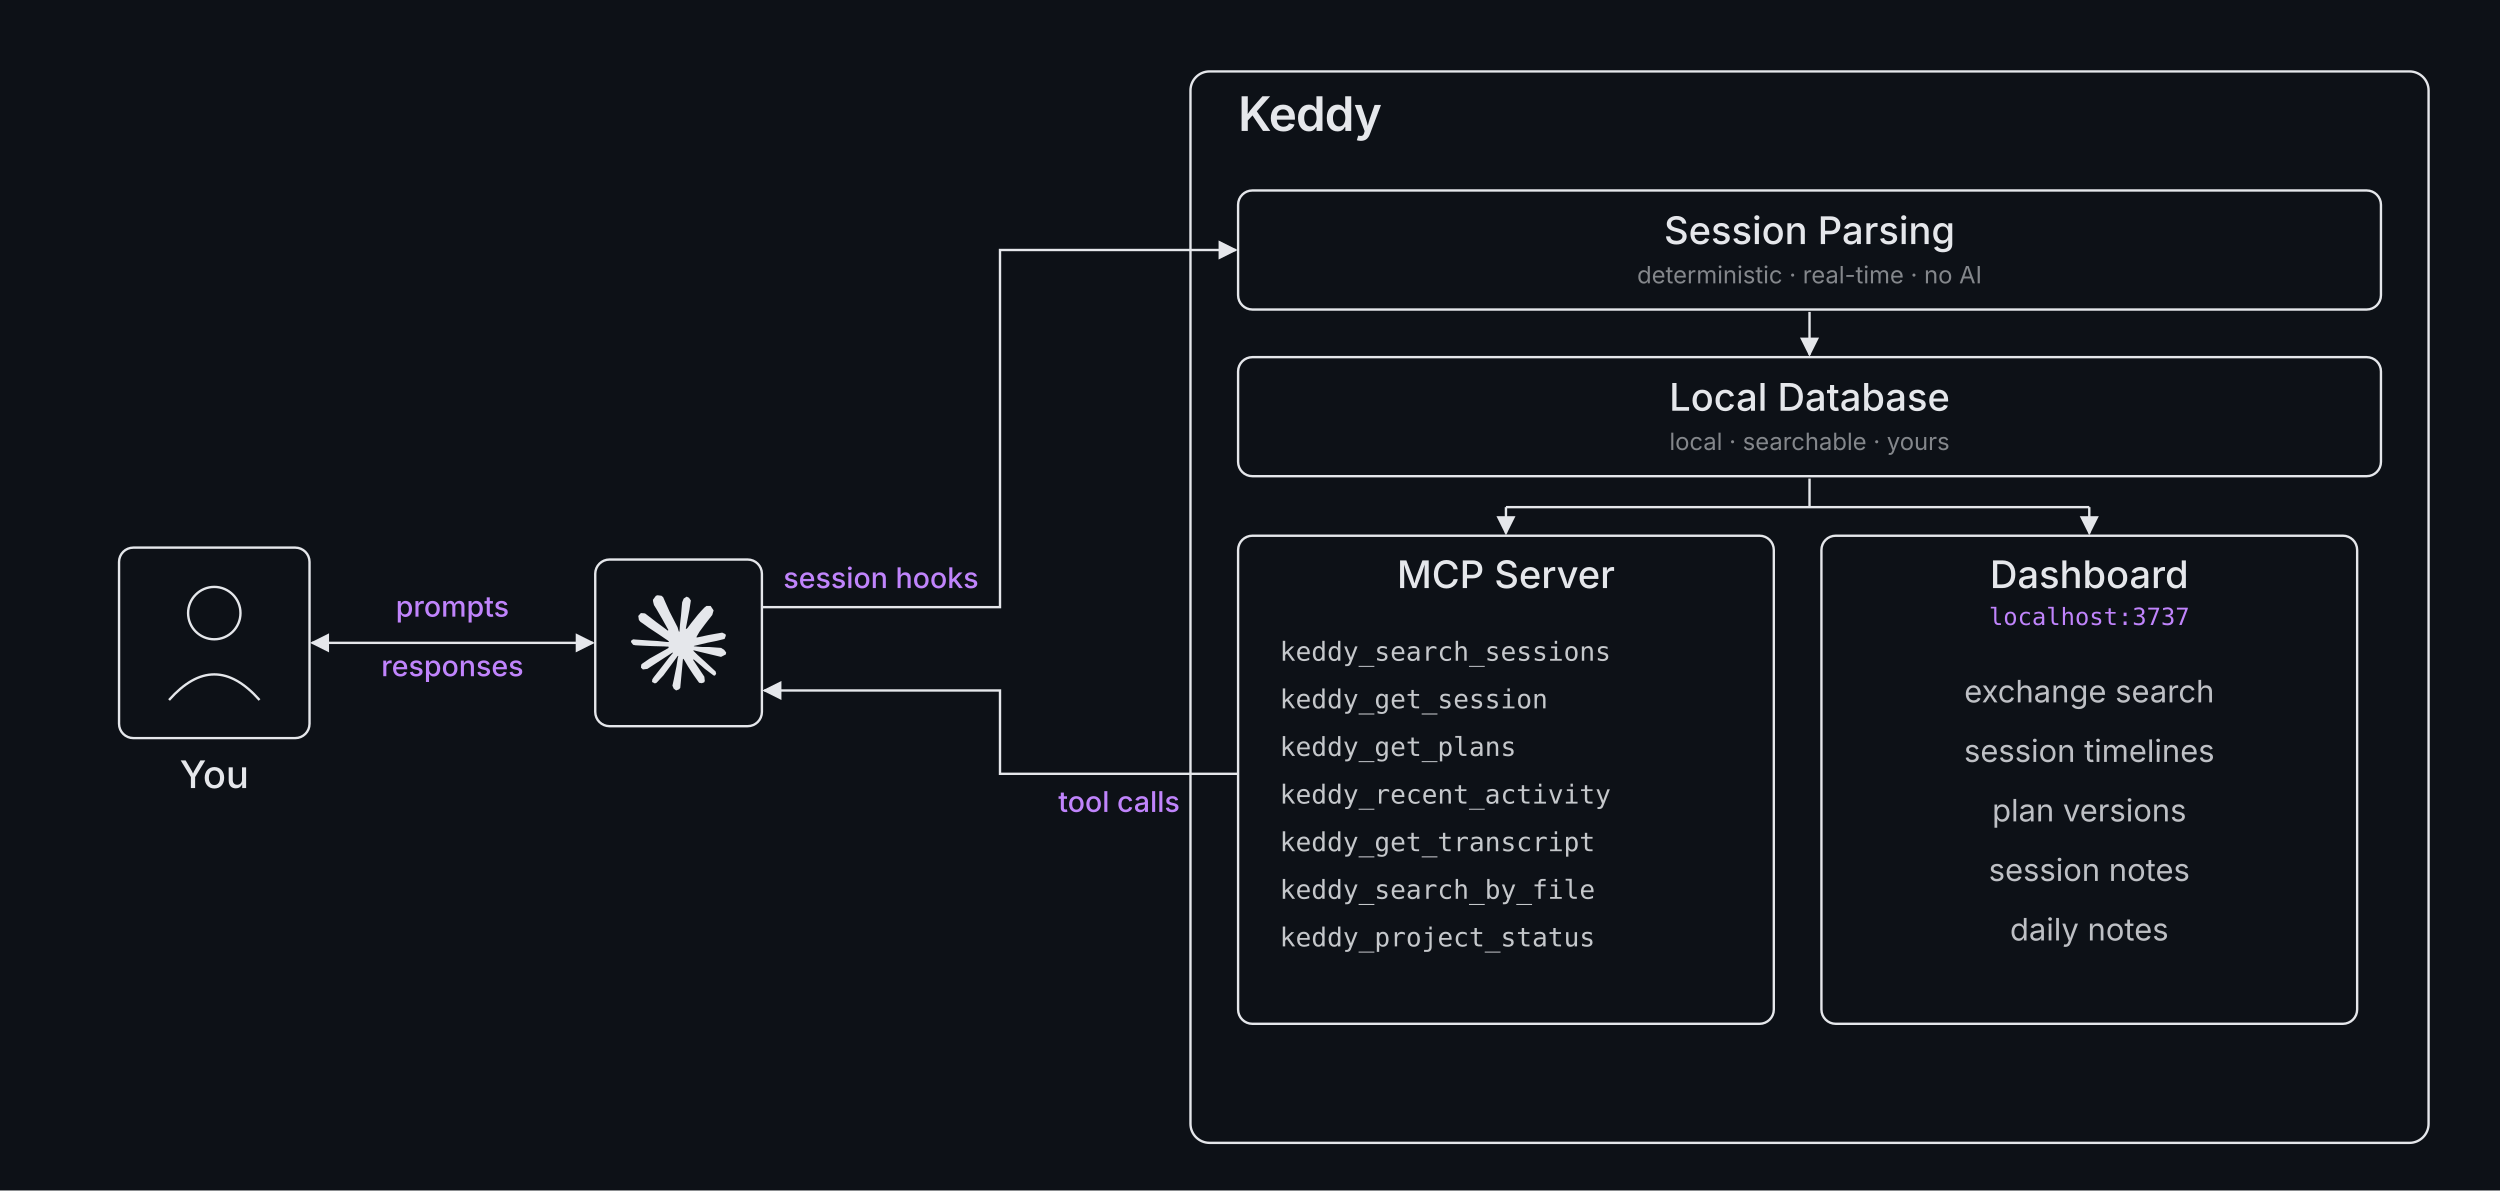
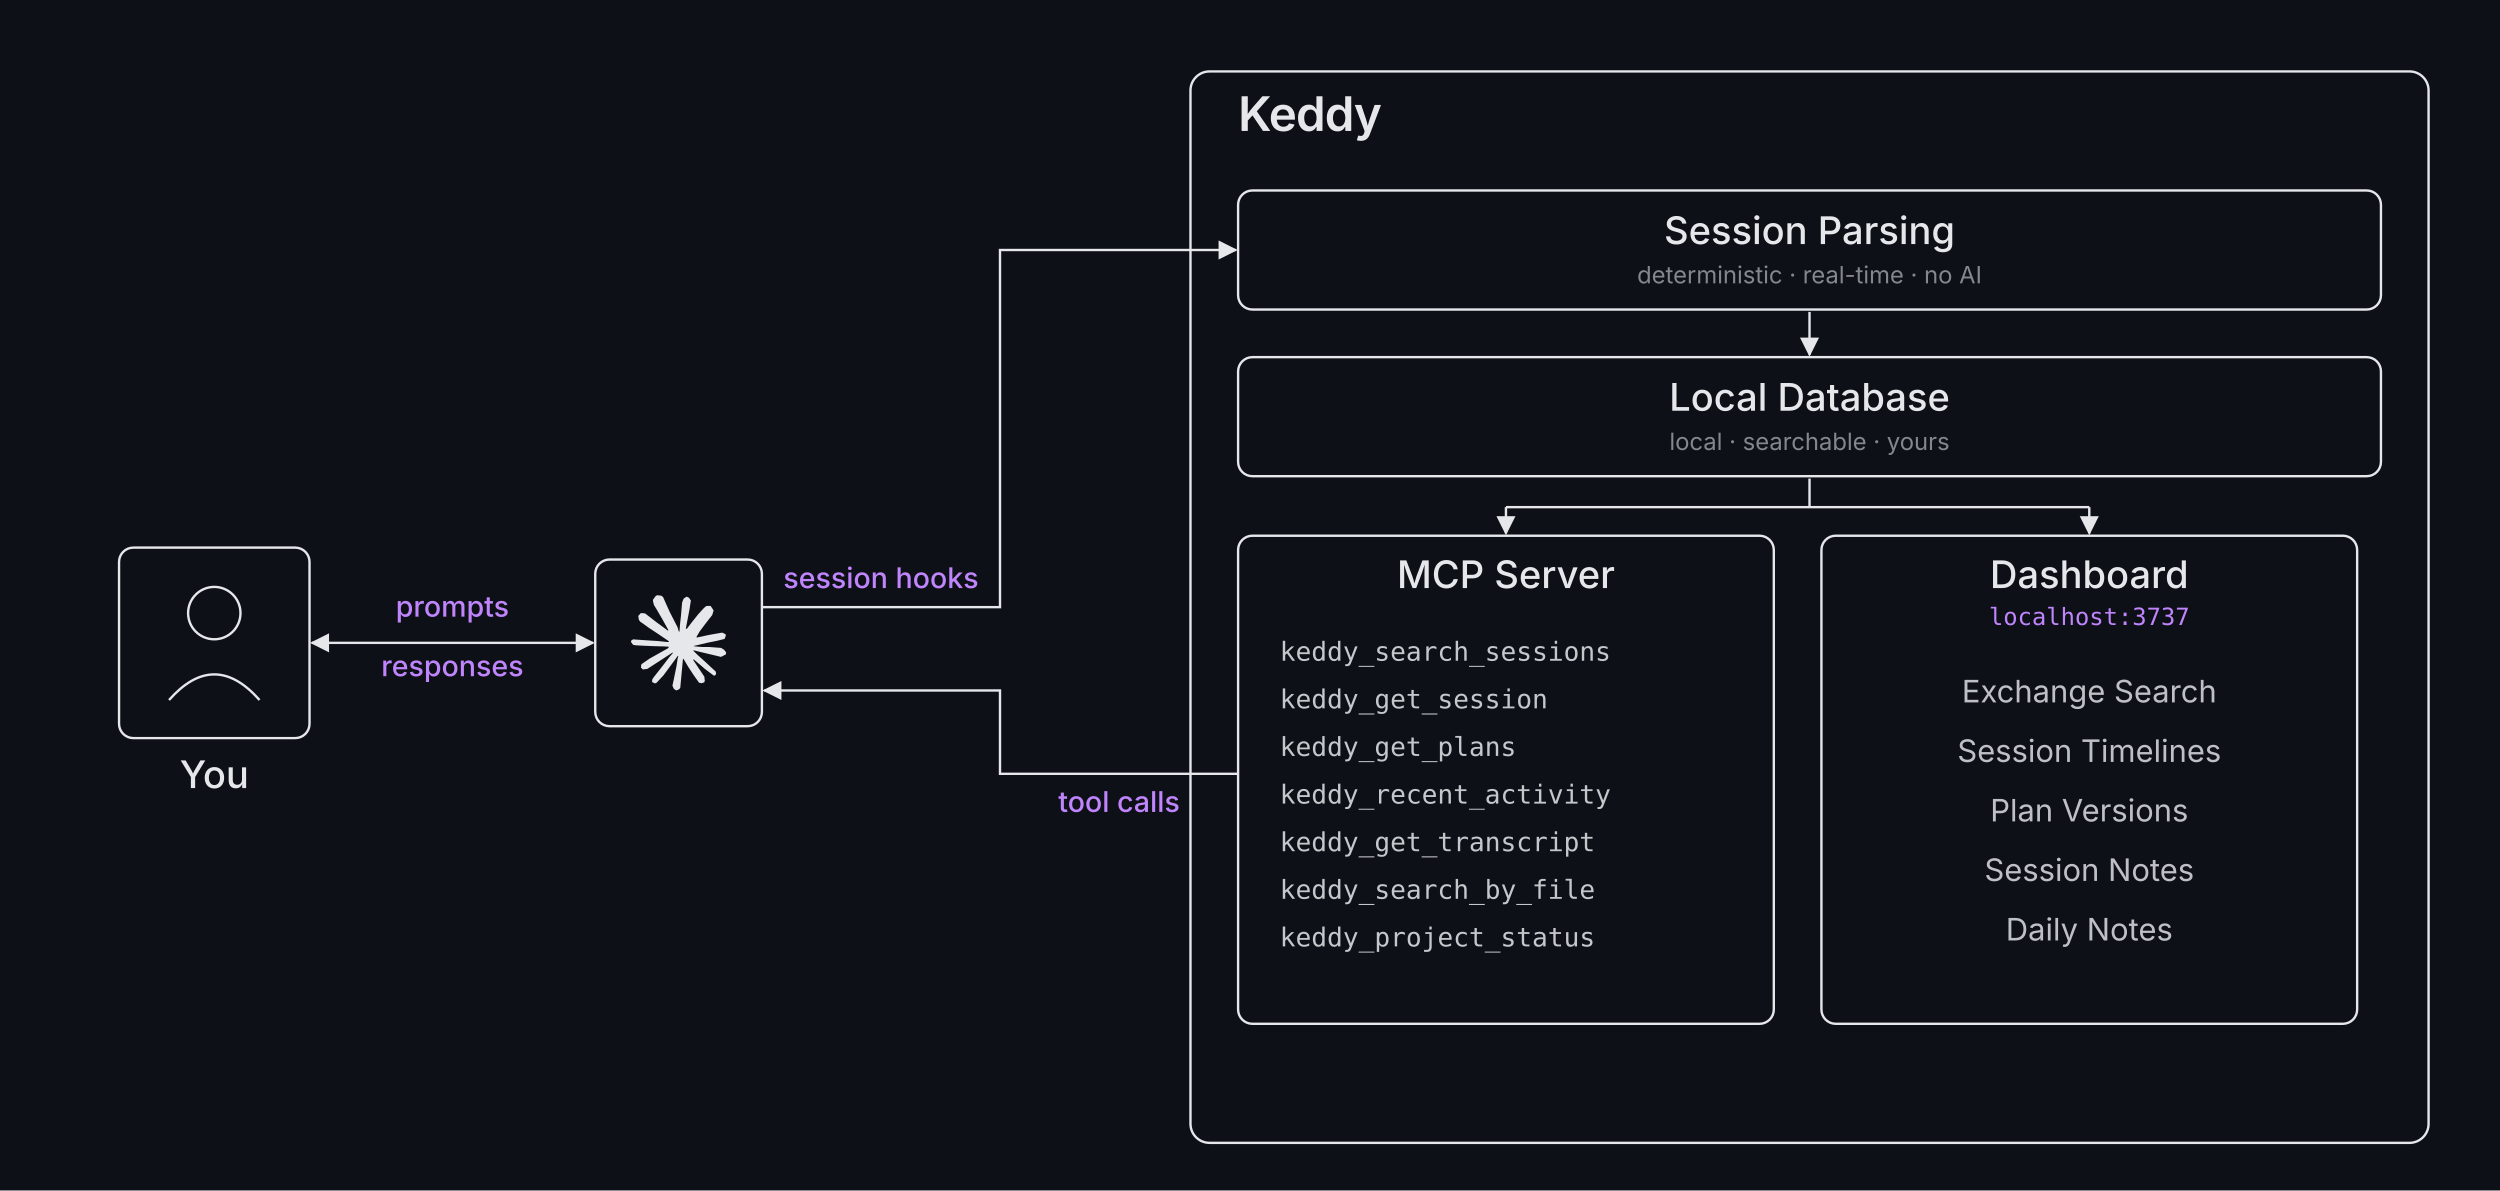
<svg xmlns="http://www.w3.org/2000/svg" viewBox="0 0 2100 1000" role="img" aria-label="Keddy architecture: You interact with Claude Code; Claude Code sends session hooks to Keddy's session reader, which writes to a local database. The database serves both MCP tools that Claude can call, and a dashboard you open in your browser.">
  <defs>
    <style>
      .bg { fill: #0d1117; }
      .box { fill: none; stroke: #e5e7eb; stroke-width: 2; }
      .label { font-family: -apple-system, BlinkMacSystemFont, "Inter", "Helvetica Neue", Arial, sans-serif; fill: #e5e7eb; }
      .label-box { font-size: 32px; font-weight: 500; }
      .label-sub { font-size: 20px; font-weight: 400; opacity: 0.55; }
      .label-title { font-size: 40px; font-weight: 600; letter-spacing: -0.02em; }
      .label-arrow { font-family: -apple-system, BlinkMacSystemFont, "Inter", "Helvetica Neue", Arial, sans-serif; font-size: 24px; font-weight: 500; fill: #c084fc; }
      .tool-list { font-family: ui-monospace, "SF Mono", Menlo, Consolas, monospace; font-size: 22px; fill: #e5e7eb; opacity: 0.85; }
      .capability-list { font-family: -apple-system, BlinkMacSystemFont, "Inter", "Helvetica Neue", Arial, sans-serif; font-size: 26px; fill: #e5e7eb; opacity: 0.82; }
      .arrow { stroke: #e5e7eb; stroke-width: 2; fill: none; }
    </style>
    <marker id="arrowhead" viewBox="0 0 10 10" refX="9" refY="5" markerWidth="8" markerHeight="8" orient="auto-start-reverse">
      <path d="M 0 0 L 10 5 L 0 10 z" fill="#e5e7eb" />
    </marker>
  </defs>
  <rect x="0" y="0" width="2100" height="1000" class="bg" />
  <rect x="100" y="460" width="160" height="160" rx="12" class="box" />
  <circle cx="180" cy="515" r="22" fill="none" stroke="#e5e7eb" stroke-width="2" />
  <path d="M 142 588 Q 180 545 218 588" fill="none" stroke="#e5e7eb" stroke-width="2" />
  <text x="180" y="662" text-anchor="middle" class="label label-box">You</text>
  <line x1="262" y1="540" x2="498" y2="540" class="arrow" marker-end="url(#arrowhead)" marker-start="url(#arrowhead)" />
  <text x="380" y="518" text-anchor="middle" class="label-arrow">prompts</text>
  <text x="380" y="568" text-anchor="middle" class="label-arrow">responses</text>
  <rect x="500" y="470" width="140" height="140" rx="12" class="box" />
  <svg x="530" y="500" width="80" height="80" viewBox="0 0 24 24">
    <path fill="#e5e7eb" d="m4.714 15.956 4.717-2.647.079-.231-.079-.128h-.231l-.789-.049-2.696-.073-2.337-.097-2.265-.121-.571-.121-.534-.704.055-.352.48-.322.686.061 1.518.103 2.277.158 1.651.097 2.447.255h.389l.055-.158-.134-.097-.103-.097L6.973 9.836l-2.55-1.688-1.336-.971-.723-.492-.364-.461-.158-1.008.656-.723.88.061.225.061.892.686 1.906 1.475 2.489 1.834.364.303.146-.103.018-.073-.164-.273-1.354-2.447-1.445-2.489-.643-1.032-.17-.619c-.061-.255-.103-.467-.103-.729L6.287.134 6.7 0l.996.134.419.364.619 1.415 1.002 2.228 1.554 3.03.455.898.243.832.091.255h.158v-.146l.128-1.706.237-2.095.231-2.696.079-.759.376-.911.747-.492.583.279.48.686-.067.443-.285 1.852-.559 2.902-.364 1.943h.212l.243-.243.984-1.305 1.651-2.064.729-.82.85-.905.546-.431h1.032l.759 1.129-.34 1.166-1.062 1.348-.88 1.141-1.263 1.7-.789 1.36.073.109.188-.018 2.853-.607 1.542-.279 1.84-.316.832.389.091.395-.328.807-1.967.486-2.307.461-3.436.814-.043.03.049.061 1.548.146.662.036h1.621l3.018.225.789.522.474.638-.079.486-1.214.619-1.639-.389-3.825-.911-1.311-.328h-.182v.109l1.093 1.069 2.003 1.809 2.507 2.331.128.577-.322.455-.34-.049-2.204-1.657-.85-.747-1.925-1.621h-.128v.17l.443.65 2.344 3.521.121 1.081-.17.352-.607.212-.668-.121-1.372-1.925L14.38 17.959l-1.141-1.943-.14.079-.674 7.255-.316.37-.729.279-.607-.461-.322-.747.322-1.475.389-1.925.316-1.53.285-1.9.17-.631-.012-.043-.14.018-1.433 1.967-2.18 2.945-1.724 1.846-.413.164-.716-.37.067-.662.401-.589 2.386-3.036 1.439-1.882.929-1.087-.006-.158h-.055l-6.338 4.116-1.129.146-.486-.455.061-.747.231-.243 1.906-1.311Z" />
  </svg>
  <path d="M 640 510 L 840 510 L 840 210 L 1038 210" class="arrow" marker-end="url(#arrowhead)" />
  <text x="740" y="494" text-anchor="middle" class="label-arrow">session hooks</text>
  <path d="M 1040 650 L 840 650 L 840 580 L 642 580" class="arrow" marker-end="url(#arrowhead)" />
  <text x="940" y="682" text-anchor="middle" class="label-arrow">tool calls</text>
  <rect x="1000" y="60" width="1040" height="900" rx="16" class="box" />
  <text x="1040" y="110" class="label label-title">Keddy</text>
  <rect x="1040" y="160" width="960" height="100" rx="12" class="box" />
  <text x="1520" y="205" text-anchor="middle" class="label label-box">Session Parsing</text>
  <text x="1520" y="238" text-anchor="middle" class="label label-sub">deterministic · real-time · no AI</text>
  <line x1="1520" y1="262" x2="1520" y2="298" class="arrow" marker-end="url(#arrowhead)" />
  <rect x="1040" y="300" width="960" height="100" rx="12" class="box" />
  <text x="1520" y="345" text-anchor="middle" class="label label-box">Local Database</text>
  <text x="1520" y="378" text-anchor="middle" class="label label-sub">local · searchable · yours</text>
  <line x1="1520" y1="402" x2="1520" y2="426" class="arrow" />
  <line x1="1265" y1="426" x2="1755" y2="426" class="arrow" />
  <line x1="1265" y1="426" x2="1265" y2="448" class="arrow" marker-end="url(#arrowhead)" />
  <line x1="1755" y1="426" x2="1755" y2="448" class="arrow" marker-end="url(#arrowhead)" />
  <rect x="1040" y="450" width="450" height="410" rx="12" class="box" />
  <text x="1265" y="494" text-anchor="middle" class="label label-box">MCP Server</text>
  <g class="tool-list">
    <text x="1075" y="555">keddy_search_sessions</text>
    <text x="1075" y="595">keddy_get_session</text>
    <text x="1075" y="635">keddy_get_plans</text>
    <text x="1075" y="675">keddy_recent_activity</text>
    <text x="1075" y="715">keddy_get_transcript</text>
    <text x="1075" y="755">keddy_search_by_file</text>
    <text x="1075" y="795">keddy_project_status</text>
  </g>
  <rect x="1530" y="450" width="450" height="410" rx="12" class="box" />
  <text x="1755" y="494" text-anchor="middle" class="label label-box">Dashboard</text>
  <text x="1755" y="525" text-anchor="middle" style="font-family: ui-monospace, 'SF Mono', Menlo, Consolas, monospace; font-size: 20px; font-weight: 500; fill: #c084fc;">localhost:3737</text>
  <g class="capability-list">
-     <text x="1755" y="590" text-anchor="middle">exchange search</text>
-     <text x="1755" y="640" text-anchor="middle">session timelines</text>
-     <text x="1755" y="690" text-anchor="middle">plan versions</text>
-     <text x="1755" y="740" text-anchor="middle">session notes</text>
-     <text x="1755" y="790" text-anchor="middle">daily notes</text>
+     <text x="1755" y="590" text-anchor="middle">Exchange Search</text>
+     <text x="1755" y="640" text-anchor="middle">Session Timelines</text>
+     <text x="1755" y="690" text-anchor="middle">Plan Versions</text>
+     <text x="1755" y="740" text-anchor="middle">Session Notes</text>
+     <text x="1755" y="790" text-anchor="middle">Daily Notes</text>
  </g>
</svg>
